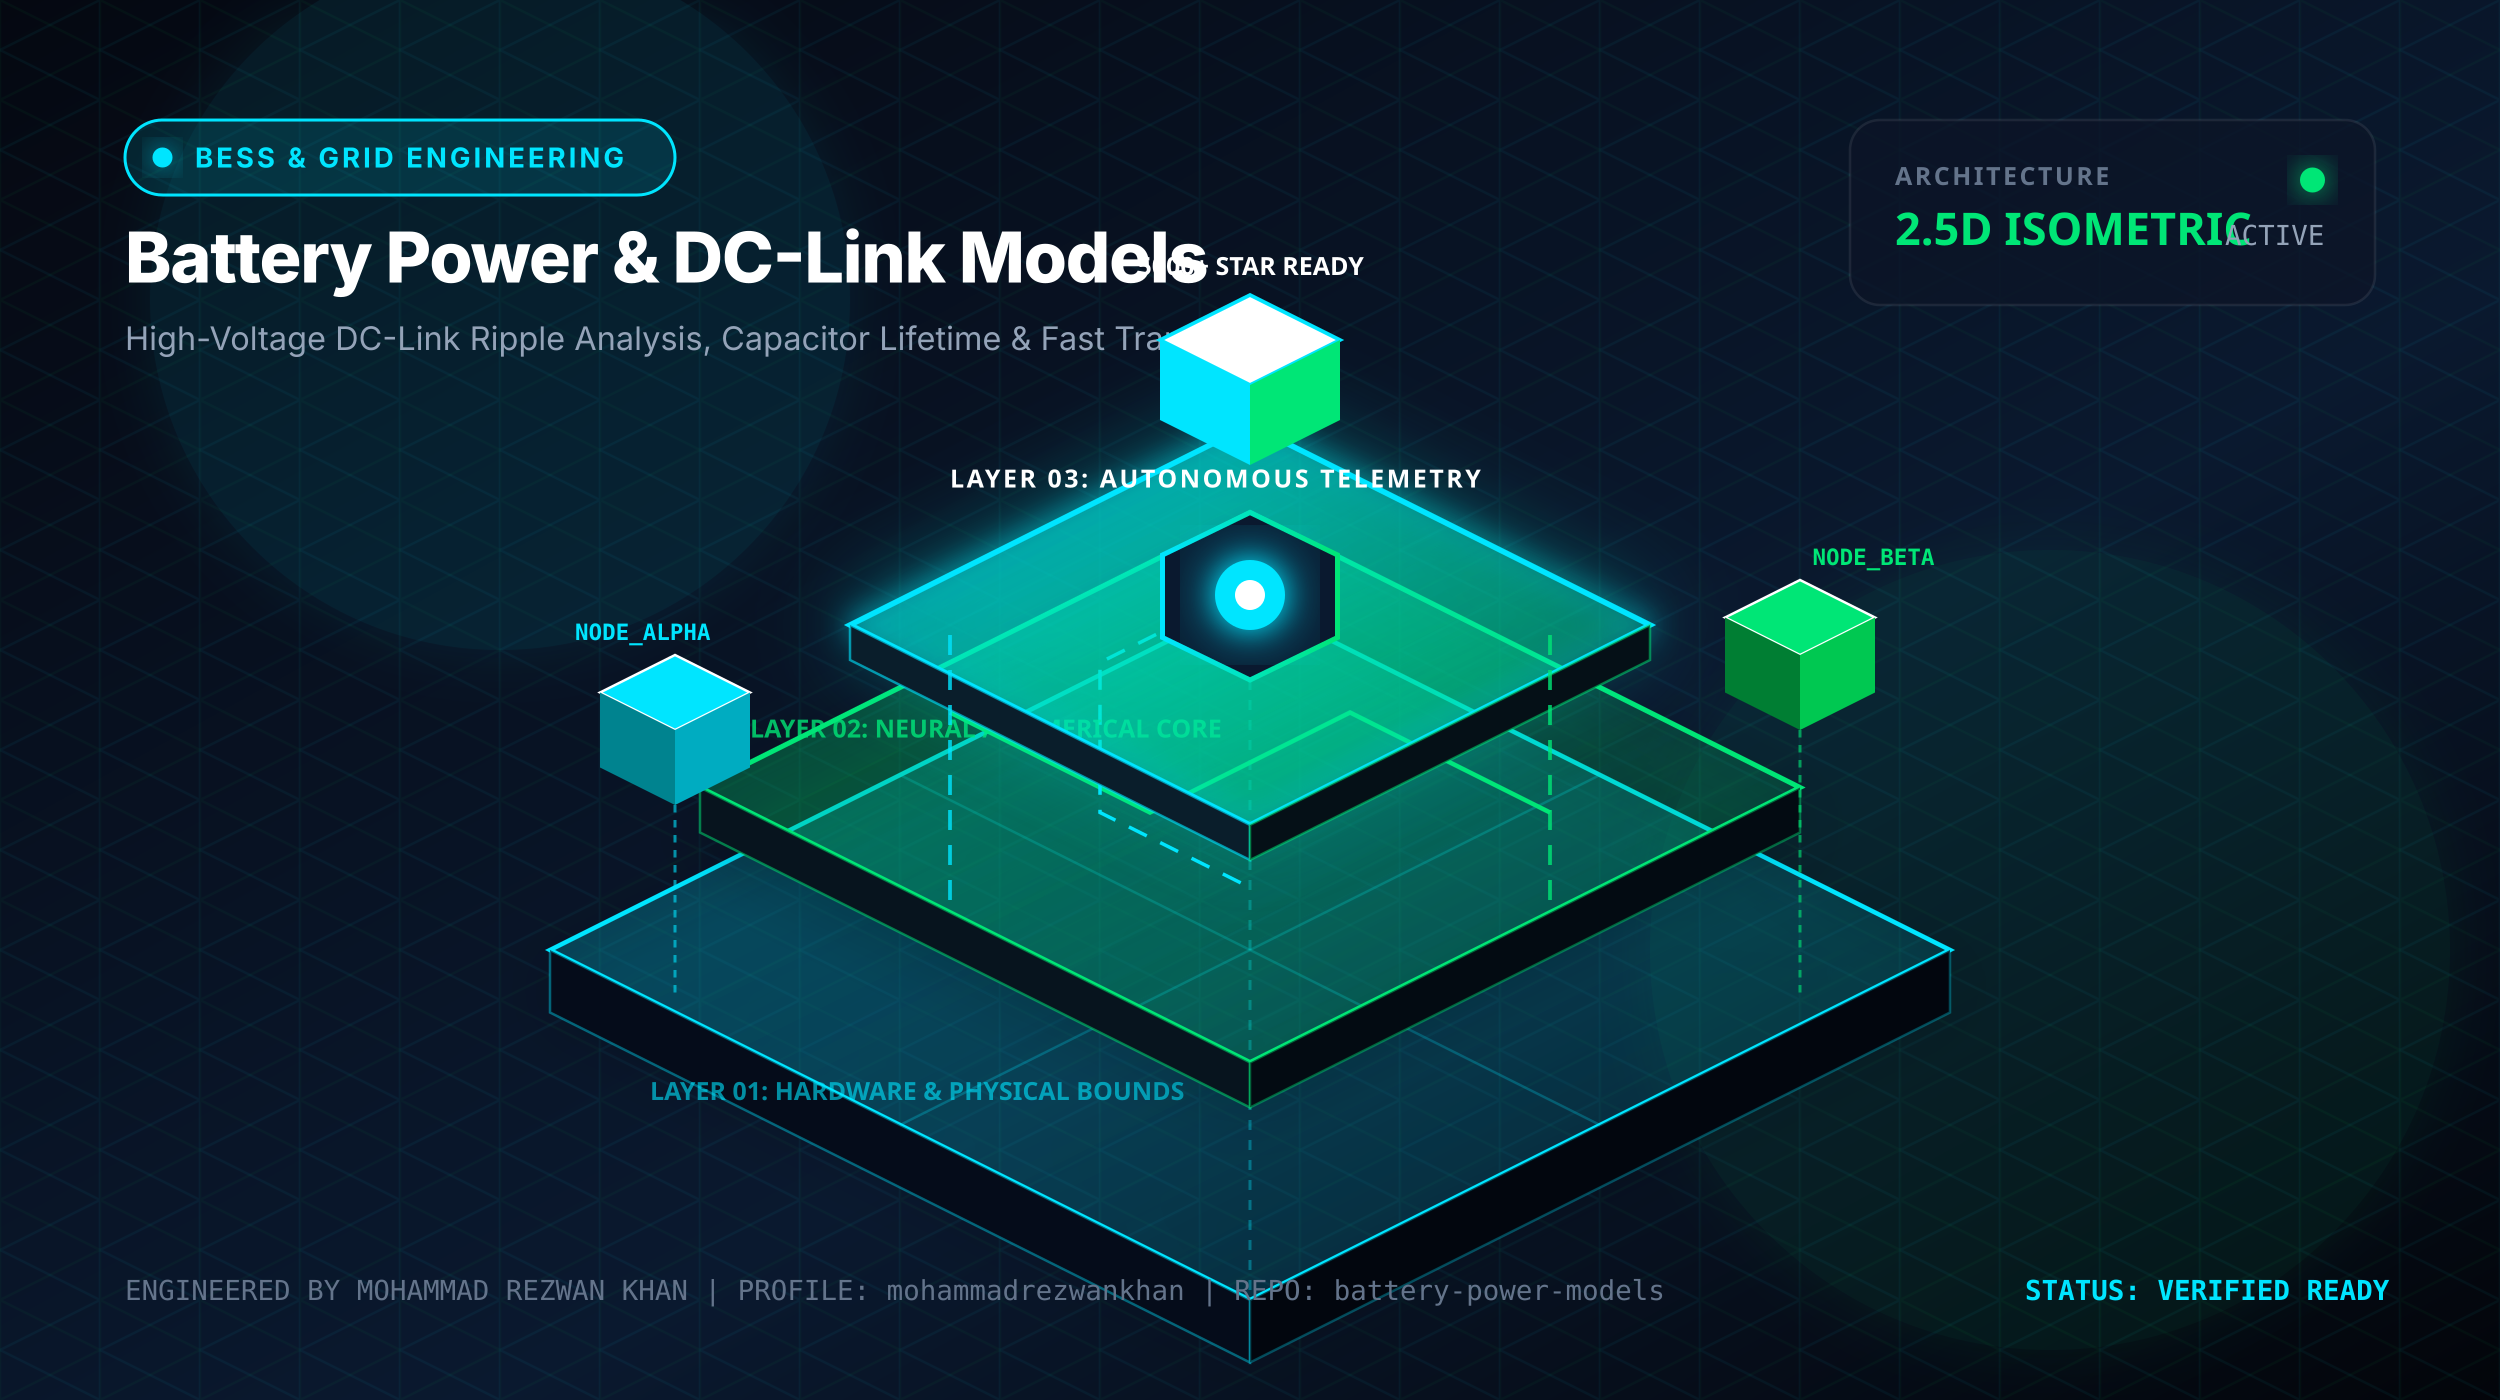
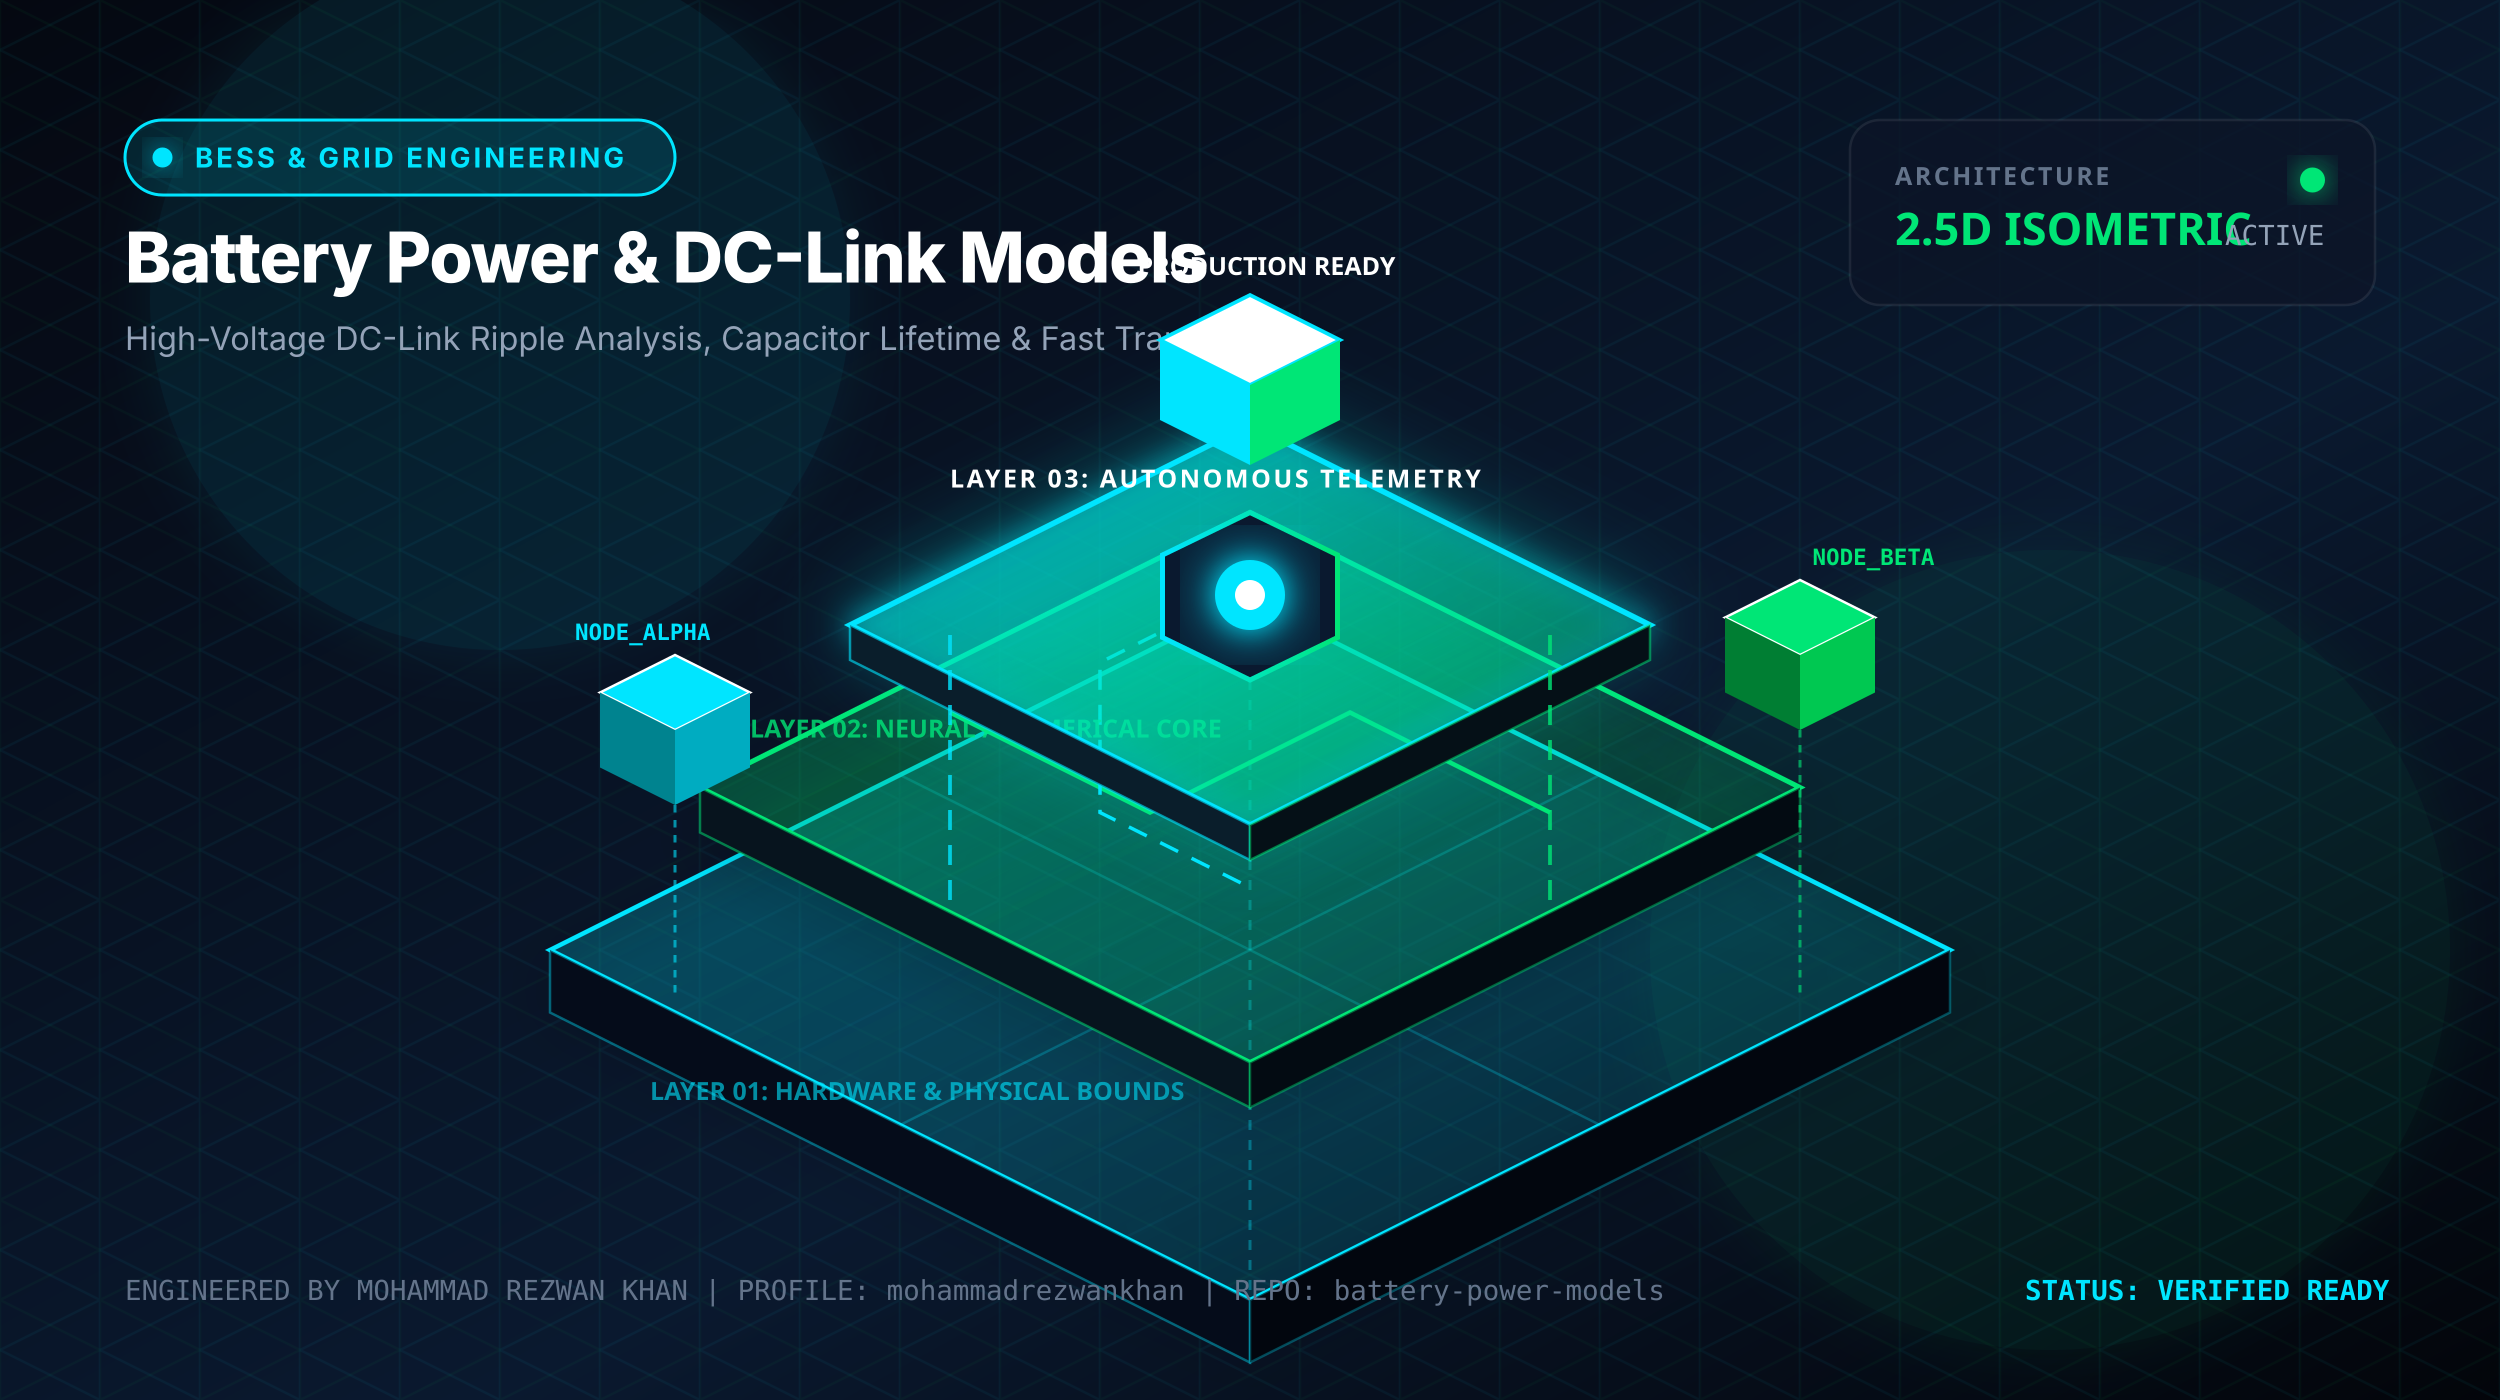
<svg xmlns="http://www.w3.org/2000/svg" viewBox="0 0 1000 560" width="100%" height="100%">
  <defs>
    <linearGradient id="bgGrad" x1="0%" y1="0%" x2="100%" y2="100%">
      <stop offset="0%" stop-color="#050811" />
      <stop offset="60%" stop-color="#0A192F" />
      <stop offset="100%" stop-color="#03050a" />
    </linearGradient>
    <linearGradient id="primaryGrad" x1="0%" y1="0%" x2="100%" y2="0%">
      <stop offset="0%" stop-color="#00E5FF" />
      <stop offset="100%" stop-color="#00E676" />
    </linearGradient>
    <linearGradient id="tier1Grad" x1="0%" y1="0%" x2="100%" y2="100%">
      <stop offset="0%" stop-color="#00E5FF" stop-opacity="0.25" />
      <stop offset="100%" stop-color="#00E5FF" stop-opacity="0.05" />
    </linearGradient>
    <linearGradient id="tier2Grad" x1="0%" y1="0%" x2="100%" y2="100%">
      <stop offset="0%" stop-color="#00E676" stop-opacity="0.30" />
      <stop offset="100%" stop-color="#00E676" stop-opacity="0.08" />
    </linearGradient>
    <linearGradient id="tier3Grad" x1="0%" y1="0%" x2="100%" y2="100%">
      <stop offset="0%" stop-color="#00E5FF" stop-opacity="0.45" />
      <stop offset="100%" stop-color="#00E676" stop-opacity="0.15" />
    </linearGradient>
    <filter id="ambientGlow" x="-30%" y="-30%" width="160%" height="160%">
      <feGaussianBlur stdDeviation="12" result="blur" />
      <feComposite in="SourceGraphic" in2="blur" operator="over" />
    </filter>
    <filter id="intenseGlow" x="-50%" y="-50%" width="200%" height="200%">
      <feGaussianBlur stdDeviation="6" result="blur1" />
      <feGaussianBlur stdDeviation="18" result="blur2" />
      <feMerge>
        <feMergeNode in="blur2" />
        <feMergeNode in="blur1" />
        <feMergeNode in="SourceGraphic" />
      </feMerge>
    </filter>
    <filter id="dropShadow" x="-20%" y="-20%" width="140%" height="140%">
      <feDropShadow dx="0" dy="16" stdDeviation="14" flood-color="#000000" flood-opacity="0.75" />
    </filter>
    <pattern id="isoGrid" width="40" height="40" patternUnits="userSpaceOnUse">
      <path d="M 40 0 L 0 20 L 40 40 Z" fill="none" stroke="#00E5FF" stroke-opacity="0.05" stroke-width="1" />
      <path d="M 0 0 L 40 20 L 0 40 Z" fill="none" stroke="#00E676" stroke-opacity="0.04" stroke-width="1" />
    </pattern>
  </defs>
  <style>
    @keyframes float1 {
      0%, 100% { transform: translateY(0px) rotate(0deg); }
      50% { transform: translateY(-12px) rotate(0.5deg); }
    }
    @keyframes float2 {
      0%, 100% { transform: translateY(0px); }
      50% { transform: translateY(-16px); }
    }
    @keyframes pulseGlow {
      0%, 100% { opacity: 0.45; filter: drop-shadow(0 0 4px #00E5FF); }
      50% { opacity: 0.95; filter: drop-shadow(0 0 16px #00E5FF); }
    }
    @keyframes streamFlow {
      0% { stroke-dashoffset: 120; }
      100% { stroke-dashoffset: 0; }
    }
    .floating-tier { animation: float1 7s ease-in-out infinite; }
    .floating-node { animation: float2 5s ease-in-out infinite; }
    .pulsing-circuit { animation: pulseGlow 3.5s ease-in-out infinite; }
    .data-stream { stroke-dasharray: 8 6; animation: streamFlow 2.5s linear infinite; }
  </style>
  <rect width="1000" height="560" fill="url(#bgGrad)" />
  <rect width="1000" height="560" fill="url(#isoGrid)" />
  <circle cx="200" cy="120" r="140" fill="#00E5FF" opacity="0.08" filter="url(#ambientGlow)" />
  <circle cx="820" cy="380" r="160" fill="#00E676" opacity="0.07" filter="url(#ambientGlow)" />
  <g transform="translate(50, 48)">
    <rect x="0" y="0" width="220" height="30" rx="15" fill="#00E5FF" fill-opacity="0.12" stroke="#00E5FF" stroke-width="1.2" />
    <circle cx="15" cy="15" r="4" fill="#00E5FF" filter="url(#intenseGlow)" />
    <text x="28" y="19" fill="#00E5FF" font-family="system-ui, -apple-system, sans-serif" font-size="11" font-weight="700" letter-spacing="1.2">BESS &amp; GRID ENGINEERING</text>
    <text x="0" y="65" fill="#FFFFFF" font-family="system-ui, -apple-system, sans-serif" font-size="28" font-weight="800" letter-spacing="-0.5">Battery Power &amp; DC-Link Models</text>
    <text x="0" y="92" fill="#94A3B8" font-family="system-ui, -apple-system, sans-serif" font-size="13" font-weight="400">High-Voltage DC-Link Ripple Analysis, Capacitor Lifetime &amp; Fast Transients</text>
  </g>
  <g transform="translate(740, 48)">
    <rect x="0" y="0" width="210" height="74" rx="12" fill="#0D1527" fill-opacity="0.75" stroke="rgba(255,255,255,0.08)" stroke-width="1" />
    <text x="18" y="26" fill="#64748B" font-family="system-ui, sans-serif" font-size="10" font-weight="600" letter-spacing="1">ARCHITECTURE</text>
    <text x="18" y="50" fill="#00E676" font-family="system-ui, sans-serif" font-size="18" font-weight="700">2.5D ISOMETRIC</text>
    <circle cx="185" cy="24" r="5" fill="#00E676" filter="url(#intenseGlow)" />
    <text x="150" y="50" fill="#94A3B8" font-family="monospace" font-size="11">ACTIVE</text>
  </g>
  <g transform="translate(500, 340)">
    <g class="floating-tier" style="animation-delay: 0s;">
      <polygon points="0,-100 280,40 0,180 -280,40" fill="url(#tier1Grad)" stroke="#00E5FF" stroke-width="1.8" filter="url(#dropShadow)" />
      <polygon points="-280,40 0,180 0,205 -280,65" fill="#050C1A" stroke="#00E5FF" stroke-opacity="0.4" stroke-width="1" />
      <polygon points="0,180 280,40 280,65 0,205" fill="#02060E" stroke="#00E5FF" stroke-opacity="0.3" stroke-width="1" />
      <line x1="-140" y1="-30" x2="140" y2="110" stroke="#00E5FF" stroke-opacity="0.25" stroke-width="1" />
      <line x1="140" y1="-30" x2="-140" y2="110" stroke="#00E5FF" stroke-opacity="0.25" stroke-width="1" />
      <line x1="0" y1="-100" x2="0" y2="180" stroke="#00E5FF" stroke-opacity="0.35" stroke-width="1.2" stroke-dasharray="4 4" />
      <text x="-240" y="100" fill="#00E5FF" opacity="0.6" font-family="system-ui, sans-serif" font-size="10" font-weight="700">LAYER 01: HARDWARE &amp; PHYSICAL BOUNDS</text>
    </g>
    <g class="floating-tier" style="animation-delay: -1.8s; transform: translateY(-55px);">
      <polygon points="0,-80 220,30 0,140 -220,30" fill="url(#tier2Grad)" stroke="#00E676" stroke-width="2" filter="url(#dropShadow)" />
      <polygon points="-220,30 0,140 0,158 -220,48" fill="#07141E" stroke="#00E676" stroke-opacity="0.5" stroke-width="1" />
      <polygon points="0,140 220,30 220,48 0,158" fill="#030B12" stroke="#00E676" stroke-opacity="0.4" stroke-width="1" />
      <polyline points="-120,0 -40,40 40,0 120,40" fill="none" stroke="#00E676" stroke-width="1.8" class="pulsing-circuit" />
      <polyline points="0,-50 -60,-20 -60,40 0,70" fill="none" stroke="#00E5FF" stroke-width="1.4" class="data-stream" />
      <text x="-200" y="10" fill="#00E676" opacity="0.8" font-family="system-ui, sans-serif" font-size="10" font-weight="700">LAYER 02: NEURAL / NUMERICAL CORE</text>
    </g>
    <g class="floating-tier" style="animation-delay: -3.6s; transform: translateY(-110px);">
      <polygon points="0,-60 160,20 0,100 -160,20" fill="url(#tier3Grad)" stroke="#00E5FF" stroke-width="2.2" filter="url(#intenseGlow)" />
      <polygon points="-160,20 0,100 0,114 -160,34" fill="#0A1E2B" stroke="#00E5FF" stroke-opacity="0.6" stroke-width="1" />
      <polygon points="0,100 160,20 160,34 0,114" fill="#051017" stroke="#00E676" stroke-opacity="0.5" stroke-width="1" />
      <polygon points="0,-25 35,-8 35,25 0,42 -35,25 -35,-8" fill="#0A192F" stroke="url(#primaryGrad)" stroke-width="2" />
      <circle cx="0" cy="8" r="14" fill="#00E5FF" filter="url(#intenseGlow)" class="pulsing-circuit" />
      <circle cx="0" cy="8" r="6" fill="#FFFFFF" />
      <text x="-120" y="-35" fill="#FFFFFF" font-family="system-ui, sans-serif" font-size="10" font-weight="800" letter-spacing="1">LAYER 03: AUTONOMOUS TELEMETRY</text>
    </g>
    <g class="floating-node" style="animation-delay: -0.5s; transform: translate(-230px, -60px);">
      <polygon points="0,-18 30,-3 0,12 -30,-3" fill="#00E5FF" stroke="#FFFFFF" stroke-width="1" />
      <polygon points="-30,-3 0,12 0,42 -30,27" fill="#00838F" />
      <polygon points="0,12 30,-3 30,27 0,42" fill="#00ACC1" />
      <line x1="0" y1="42" x2="0" y2="120" stroke="#00E5FF" stroke-width="1.2" stroke-dasharray="3 3" opacity="0.6" />
      <text x="-40" y="-24" fill="#00E5FF" font-family="monospace" font-size="9" font-weight="700">NODE_ALPHA</text>
    </g>
    <g class="floating-node" style="animation-delay: -2.3s; transform: translate(220px, -90px);">
      <polygon points="0,-18 30,-3 0,12 -30,-3" fill="#00E676" stroke="#FFFFFF" stroke-width="1" />
      <polygon points="-30,-3 0,12 0,42 -30,27" fill="#007E33" />
      <polygon points="0,12 30,-3 30,27 0,42" fill="#00C851" />
      <line x1="0" y1="42" x2="0" y2="150" stroke="#00E676" stroke-width="1.2" stroke-dasharray="3 3" opacity="0.6" />
      <text x="5" y="-24" fill="#00E676" font-family="monospace" font-size="9" font-weight="700">NODE_BETA</text>
    </g>
    <g class="floating-node" style="animation-delay: -3.8s; transform: translate(0px, -200px);">
      <polygon points="0,-22 36,-4 0,14 -36,-4" fill="#FFFFFF" stroke="#00E5FF" stroke-width="1.5" />
      <polygon points="-36,-4 0,14 0,46 -36,28" fill="#00E5FF" />
      <polygon points="0,14 36,-4 36,28 0,46" fill="#00E676" />
      <line x1="0" y1="46" x2="0" y2="90" stroke="url(#primaryGrad)" stroke-width="2" class="pulsing-circuit" />
-       <text x="-45" y="-30" fill="#FFFFFF" font-family="system-ui, sans-serif" font-size="10" font-weight="800">5000+ STAR READY</text>
+       <text x="-45" y="-30" fill="#FFFFFF" font-family="system-ui, sans-serif" font-size="10" font-weight="800">PRODUCTION READY</text>
    </g>
    <line x1="-120" y1="20" x2="-120" y2="-90" stroke="#00E5FF" stroke-width="1.5" class="data-stream" opacity="0.8" />
    <line x1="120" y1="20" x2="120" y2="-90" stroke="#00E676" stroke-width="1.5" class="data-stream" opacity="0.8" />
  </g>
  <g transform="translate(50, 520)">
    <text x="0" y="0" fill="#64748B" font-family="monospace" font-size="11">ENGINEERED BY MOHAMMAD REZWAN KHAN | PROFILE: mohammadrezwankhan | REPO: battery-power-models</text>
    <text x="760" y="0" fill="#00E5FF" font-family="monospace" font-size="11" font-weight="700">STATUS: VERIFIED READY</text>
  </g>
</svg>
